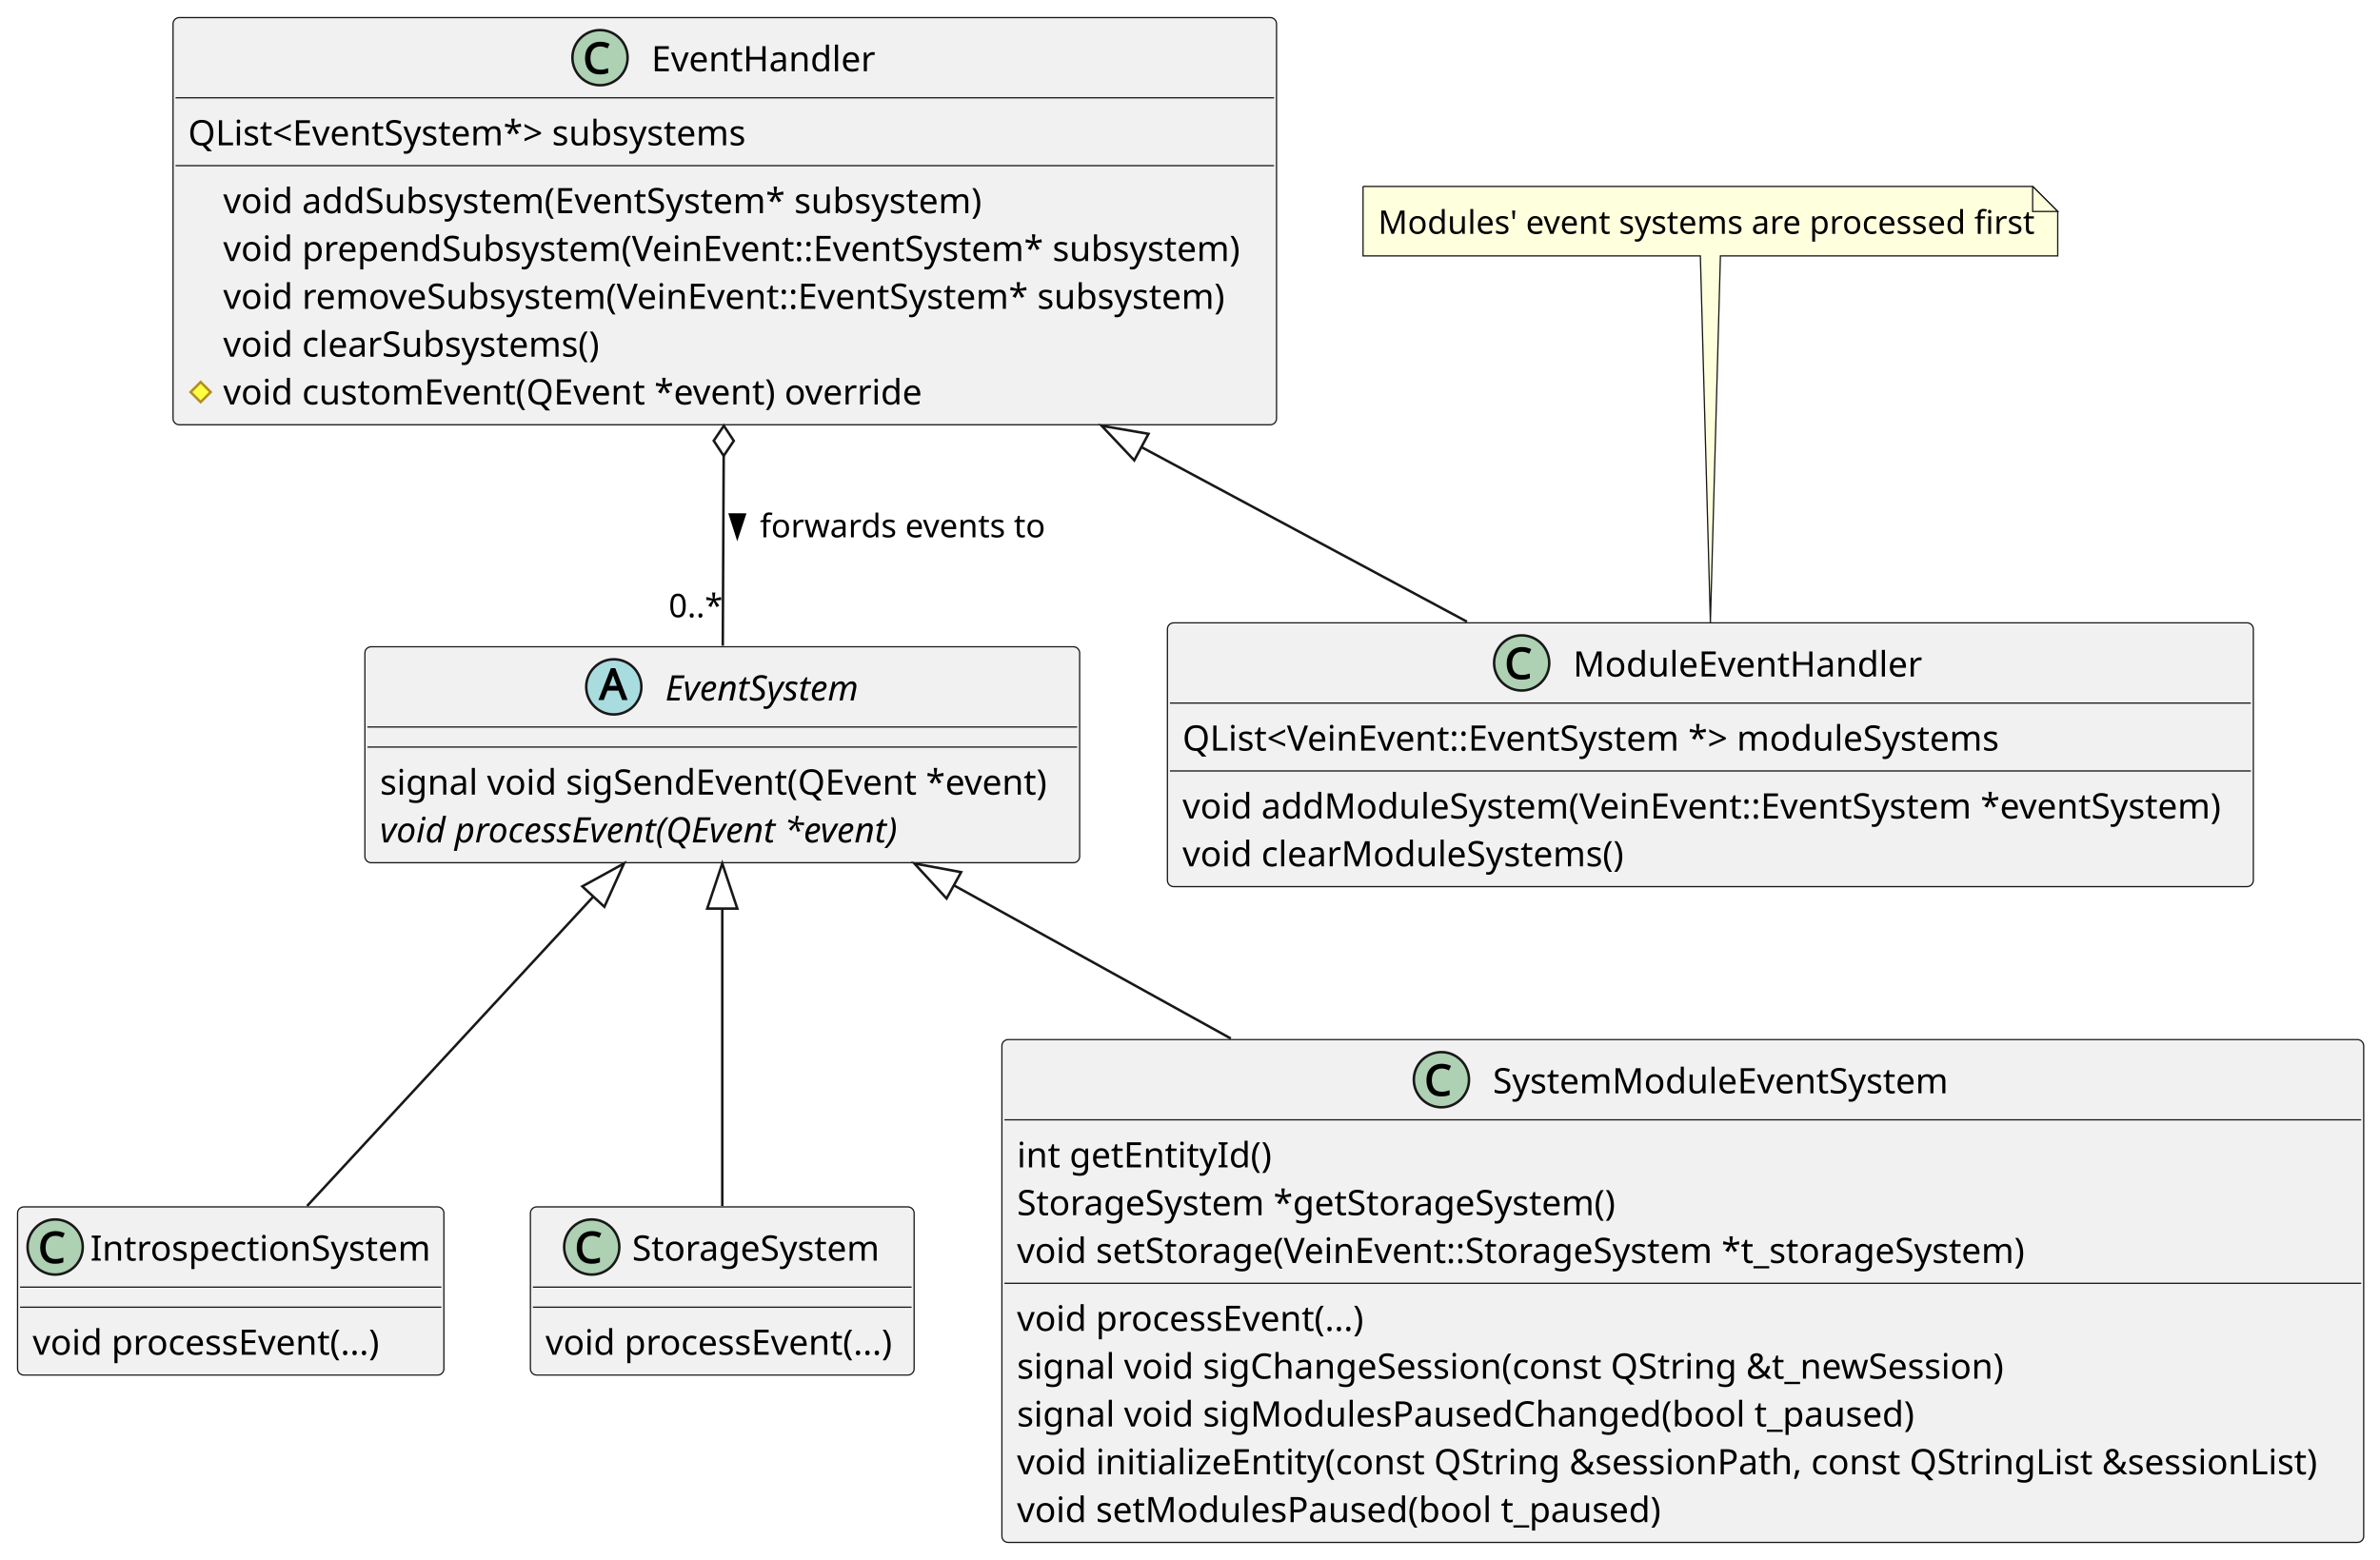
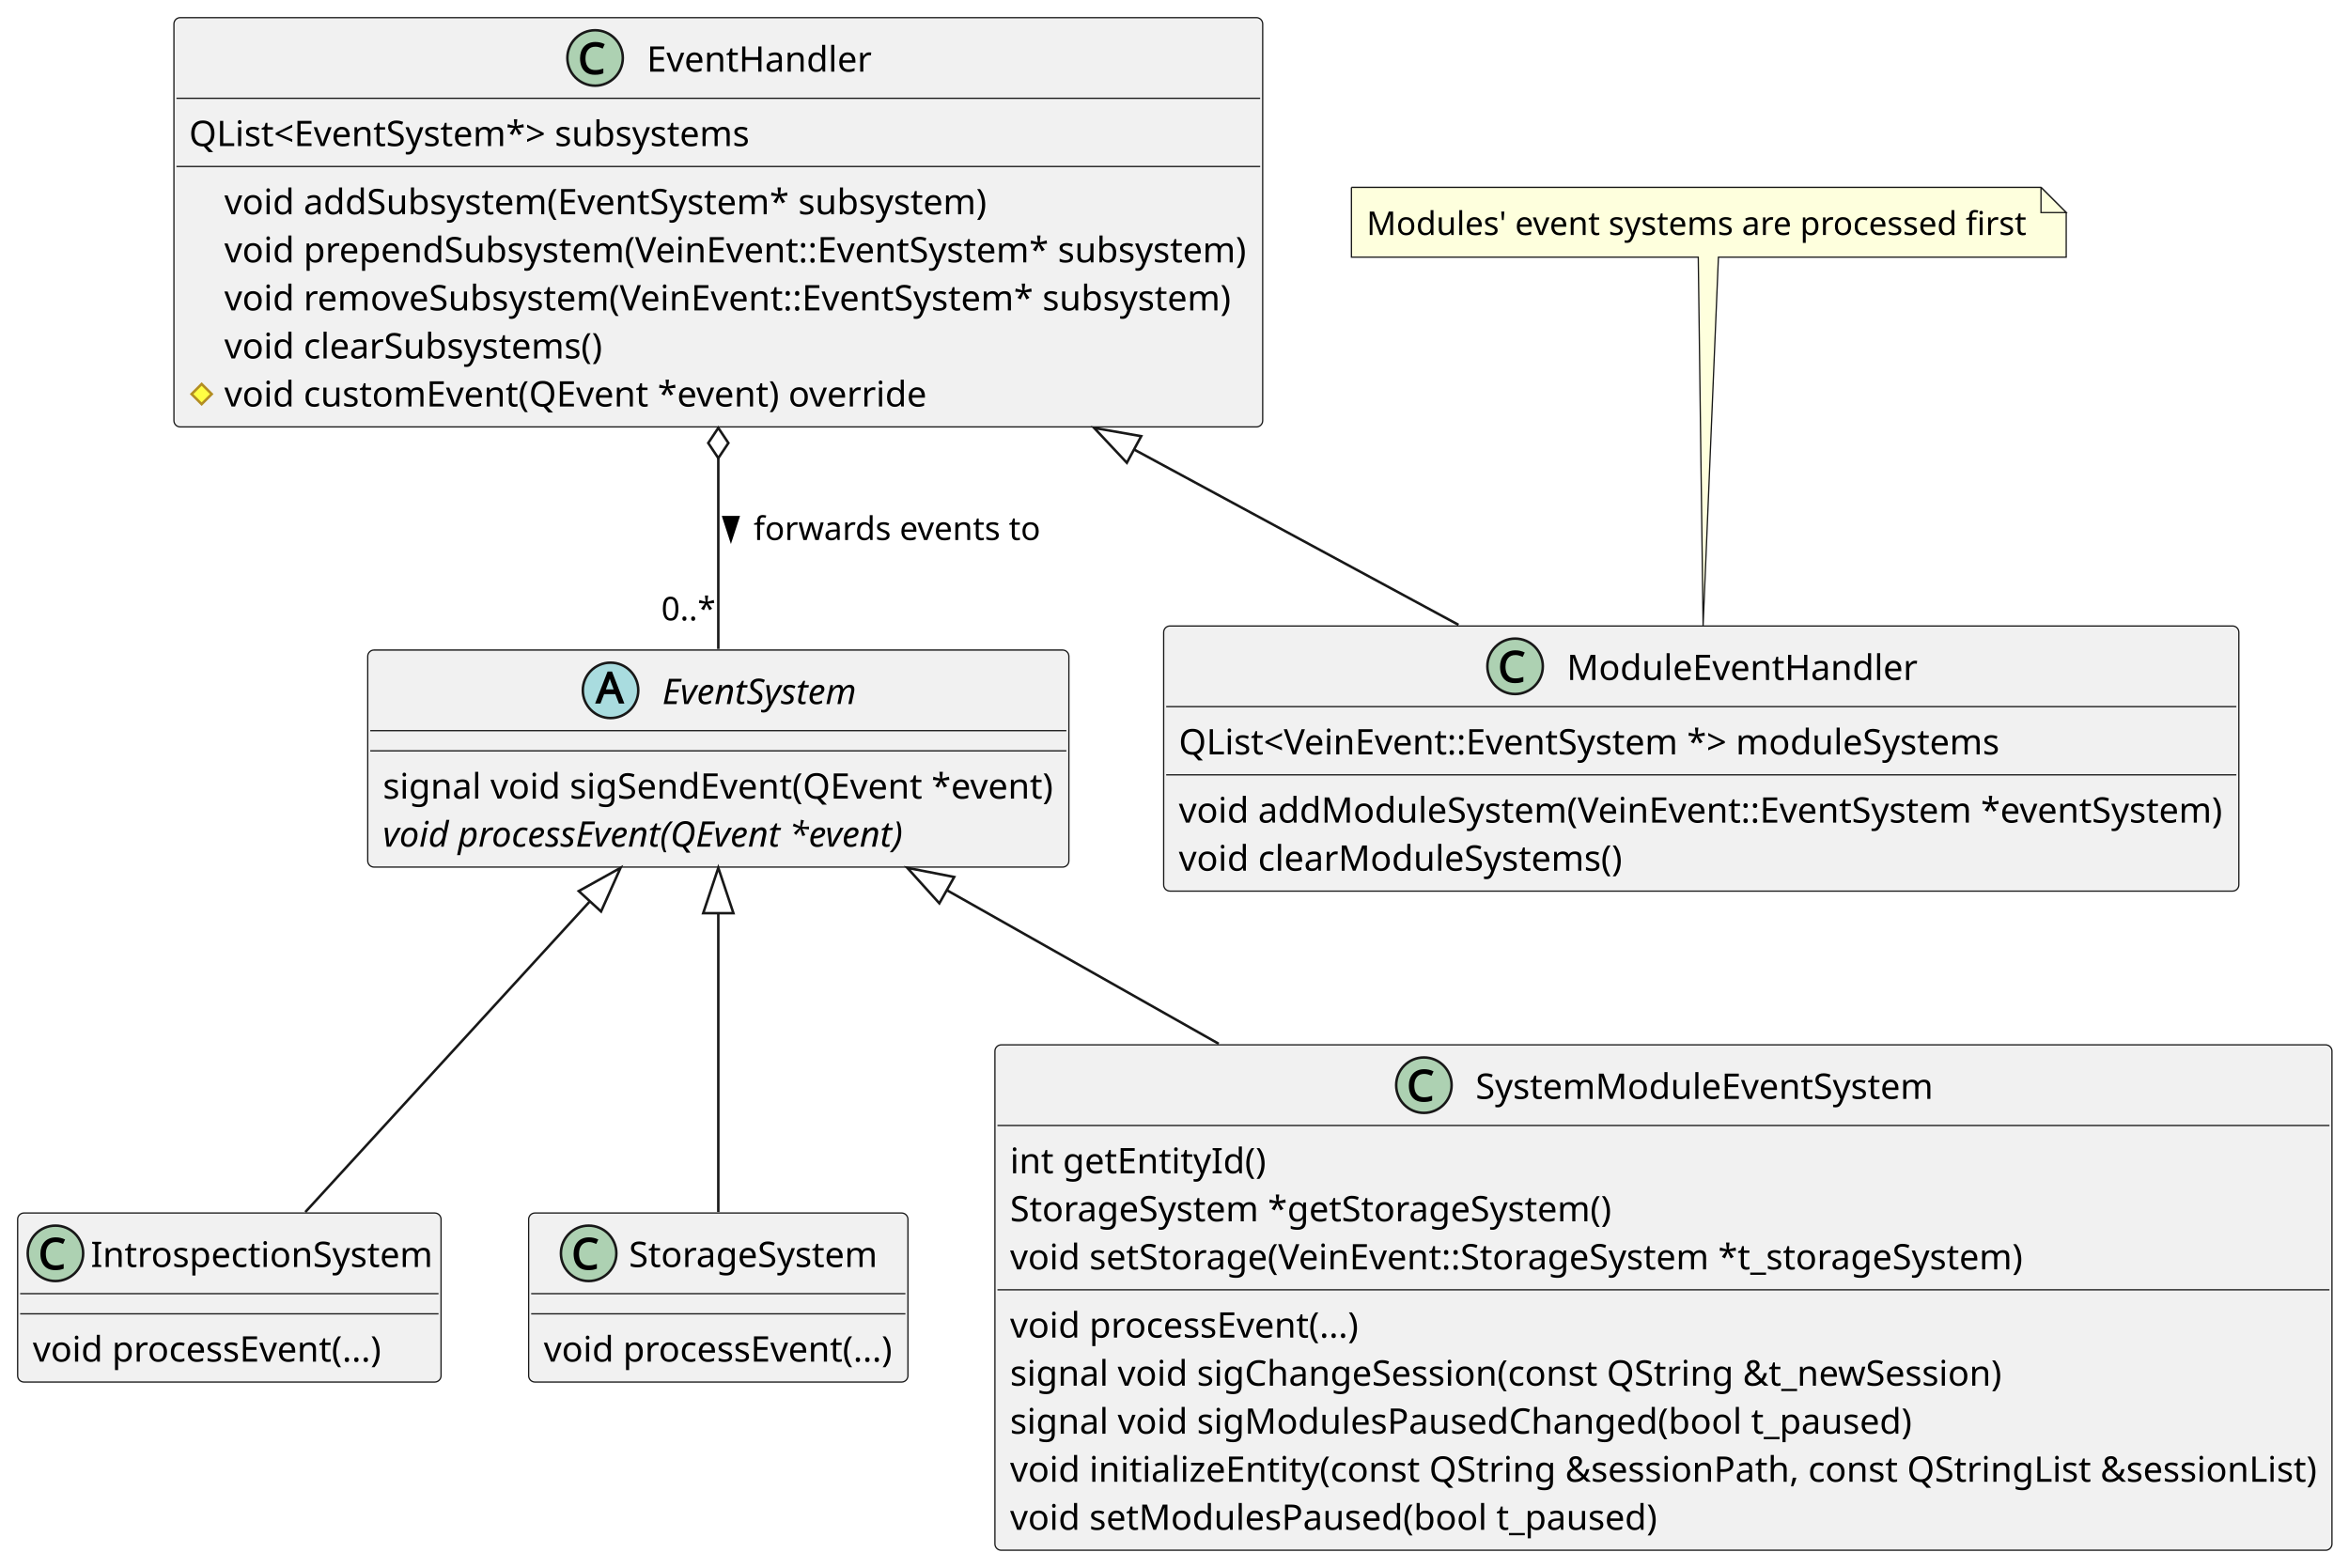
- <svg xmlns="http://www.w3.org/2000/svg" contentStyleType="text/css" height="622px" preserveAspectRatio="none" style="width:949px;height:622px;background:#FFFFFF;" version="1.1" viewBox="0 0 949 622" width="949px" zoomAndPan="magnify">
+ <svg xmlns="http://www.w3.org/2000/svg" contentStyleType="text/css" height="622px" preserveAspectRatio="none" style="width:932px;height:622px;background:#FFFFFF;" version="1.1" viewBox="0 0 932 622" width="932px" zoomAndPan="magnify">
  <defs />
  <g>
    <g id="elem_EventHandler">
-       <rect codeLine="2" fill="#F1F1F1" height="162.407" id="EventHandler" rx="2.5" ry="2.5" style="stroke:#181818;stroke-width:0.5;" width="440" x="69" y="7" />
-       <ellipse cx="239.25" cy="23" fill="#ADD1B2" rx="11" ry="11" style="stroke:#181818;stroke-width:1.0;" />
-       <path d="M239.359,18.531 Q238.438,18.531 237.703,18.844 Q236.984,19.156 236.484,19.75 Q235.984,20.328 235.703,21.203 Q235.438,22.078 235.438,23.172 Q235.438,24.609 235.875,25.656 Q236.328,26.703 237.172,27.25 Q238.031,27.797 239.344,27.797 Q240.125,27.797 240.812,27.672 Q241.516,27.531 242.516,27.219 L242.516,29.094 Q241.656,29.422 240.891,29.547 Q240.141,29.672 239.125,29.672 Q237.203,29.672 235.891,28.875 Q234.594,28.062 233.938,26.594 Q233.281,25.109 233.281,23.141 Q233.281,21.719 233.672,20.547 Q234.078,19.359 234.859,18.484 Q235.641,17.609 236.781,17.141 Q237.922,16.656 239.391,16.656 Q240.344,16.656 241.234,16.859 Q242.141,17.047 243.078,17.516 L242.25,19.297 Q241.469,18.922 240.812,18.734 Q240.156,18.531 239.359,18.531 Z " fill="#000000" />
-       <text fill="#000000" font-family="sans-serif" font-size="14" lengthAdjust="spacing" textLength="91" x="259.75" y="28.432">EventHandler</text>
-       <line style="stroke:#181818;stroke-width:0.5;" x1="70" x2="508" y1="39" y2="39" />
-       <text fill="#000000" font-family="sans-serif" font-size="14" lengthAdjust="spacing" textLength="226" x="75" y="57.966">QList&lt;EventSystem*&gt; subsystems</text>
-       <line style="stroke:#181818;stroke-width:0.5;" x1="70" x2="508" y1="66.068" y2="66.068" />
-       <text fill="#000000" font-family="sans-serif" font-size="14" lengthAdjust="spacing" textLength="308" x="89" y="85.034">void addSubsystem(EventSystem* subsystem)</text>
-       <text fill="#000000" font-family="sans-serif" font-size="14" lengthAdjust="spacing" textLength="414" x="89" y="104.102">void prependSubsystem(VeinEvent::EventSystem* subsystem)</text>
-       <text fill="#000000" font-family="sans-serif" font-size="14" lengthAdjust="spacing" textLength="406" x="89" y="123.17">void removeSubsystem(VeinEvent::EventSystem* subsystem)</text>
-       <text fill="#000000" font-family="sans-serif" font-size="14" lengthAdjust="spacing" textLength="153" x="89" y="142.238">void clearSubsystems()</text>
-       <polygon fill="#FFFF44" points="80,152.374,84,156.374,80,160.374,76,156.374" style="stroke:#B38D22;stroke-width:1.0;" />
-       <text fill="#000000" font-family="sans-serif" font-size="14" lengthAdjust="spacing" textLength="283" x="89" y="161.305">void customEvent(QEvent *event) override</text>
+       <rect codeLine="2" fill="#F1F1F1" height="162.407" id="EventHandler" rx="2.5" ry="2.5" style="stroke:#181818;stroke-width:0.5;" width="431.985" x="69.01" y="7" />
+       <ellipse cx="236.113" cy="23" fill="#ADD1B2" rx="11" ry="11" style="stroke:#181818;stroke-width:1.0;" />
+       <path d="M236.223,18.531 Q235.301,18.531 234.567,18.844 Q233.848,19.156 233.348,19.75 Q232.848,20.328 232.567,21.203 Q232.301,22.078 232.301,23.172 Q232.301,24.609 232.738,25.656 Q233.192,26.703 234.035,27.25 Q234.895,27.797 236.207,27.797 Q236.988,27.797 237.676,27.672 Q238.379,27.531 239.379,27.219 L239.379,29.094 Q238.52,29.422 237.754,29.547 Q237.004,29.672 235.988,29.672 Q234.067,29.672 232.754,28.875 Q231.457,28.062 230.801,26.594 Q230.145,25.109 230.145,23.141 Q230.145,21.719 230.535,20.547 Q230.942,19.359 231.723,18.484 Q232.504,17.609 233.645,17.141 Q234.785,16.656 236.254,16.656 Q237.207,16.656 238.098,16.859 Q239.004,17.047 239.942,17.516 L239.113,19.297 Q238.332,18.922 237.676,18.734 Q237.02,18.531 236.223,18.531 Z " fill="#000000" />
+       <text fill="#000000" font-family="sans-serif" font-size="14" lengthAdjust="spacing" textLength="89.278" x="256.613" y="28.432">EventHandler</text>
+       <line style="stroke:#181818;stroke-width:0.5;" x1="70.01" x2="499.995" y1="39" y2="39" />
+       <text fill="#000000" font-family="sans-serif" font-size="14" lengthAdjust="spacing" textLength="222.347" x="75.01" y="57.966">QList&lt;EventSystem*&gt; subsystems</text>
+       <line style="stroke:#181818;stroke-width:0.5;" x1="70.01" x2="499.995" y1="66.068" y2="66.068" />
+       <text fill="#000000" font-family="sans-serif" font-size="14" lengthAdjust="spacing" textLength="302.441" x="89.01" y="85.034">void addSubsystem(EventSystem* subsystem)</text>
+       <text fill="#000000" font-family="sans-serif" font-size="14" lengthAdjust="spacing" textLength="405.985" x="89.01" y="104.102">void prependSubsystem(VeinEvent::EventSystem* subsystem)</text>
+       <text fill="#000000" font-family="sans-serif" font-size="14" lengthAdjust="spacing" textLength="400.175" x="89.01" y="123.17">void removeSubsystem(VeinEvent::EventSystem* subsystem)</text>
+       <text fill="#000000" font-family="sans-serif" font-size="14" lengthAdjust="spacing" textLength="149.953" x="89.01" y="142.238">void clearSubsystems()</text>
+       <polygon fill="#FFFF44" points="80.01,152.374,84.01,156.374,80.01,160.374,76.01,156.374" style="stroke:#B38D22;stroke-width:1.0;" />
+       <text fill="#000000" font-family="sans-serif" font-size="14" lengthAdjust="spacing" textLength="279.229" x="89.01" y="161.305">void customEvent(QEvent *event) override</text>
    </g>
    <g id="elem_ModuleEventHandler">
-       <rect codeLine="11" fill="#F1F1F1" height="105.204" id="ModuleEventHandler" rx="2.5" ry="2.5" style="stroke:#181818;stroke-width:0.5;" width="433" x="465.5" y="248.4" />
-       <ellipse cx="606.75" cy="264.4" fill="#ADD1B2" rx="11" ry="11" style="stroke:#181818;stroke-width:1.0;" />
-       <path d="M606.859,259.931 Q605.938,259.931 605.203,260.244 Q604.484,260.556 603.984,261.15 Q603.484,261.728 603.203,262.603 Q602.938,263.478 602.938,264.572 Q602.938,266.009 603.375,267.056 Q603.828,268.103 604.672,268.65 Q605.531,269.197 606.844,269.197 Q607.625,269.197 608.312,269.072 Q609.016,268.931 610.016,268.619 L610.016,270.494 Q609.156,270.822 608.391,270.947 Q607.641,271.072 606.625,271.072 Q604.703,271.072 603.391,270.275 Q602.094,269.462 601.438,267.994 Q600.781,266.509 600.781,264.541 Q600.781,263.119 601.172,261.947 Q601.578,260.759 602.359,259.884 Q603.141,259.009 604.281,258.541 Q605.422,258.056 606.891,258.056 Q607.844,258.056 608.734,258.259 Q609.641,258.447 610.578,258.916 L609.75,260.697 Q608.969,260.322 608.312,260.134 Q607.656,259.931 606.859,259.931 Z " fill="#000000" />
-       <text fill="#000000" font-family="sans-serif" font-size="14" lengthAdjust="spacing" textLength="142" x="627.25" y="269.832">ModuleEventHandler</text>
-       <line style="stroke:#181818;stroke-width:0.5;" x1="466.5" x2="897.5" y1="280.4" y2="280.4" />
-       <text fill="#000000" font-family="sans-serif" font-size="14" lengthAdjust="spacing" textLength="331" x="471.5" y="299.366">QList&lt;VeinEvent::EventSystem *&gt; moduleSystems</text>
-       <line style="stroke:#181818;stroke-width:0.5;" x1="466.5" x2="897.5" y1="307.468" y2="307.468" />
-       <text fill="#000000" font-family="sans-serif" font-size="14" lengthAdjust="spacing" textLength="421" x="471.5" y="326.434">void addModuleSystem(VeinEvent::EventSystem *eventSystem)</text>
-       <text fill="#000000" font-family="sans-serif" font-size="14" lengthAdjust="spacing" textLength="179" x="471.5" y="345.502">void clearModuleSystems()</text>
+       <rect codeLine="11" fill="#F1F1F1" height="105.204" id="ModuleEventHandler" rx="2.5" ry="2.5" style="stroke:#181818;stroke-width:0.5;" width="426.594" x="461.7" y="248.4" />
+       <ellipse cx="601.139" cy="264.4" fill="#ADD1B2" rx="11" ry="11" style="stroke:#181818;stroke-width:1.0;" />
+       <path d="M601.249,259.931 Q600.327,259.931 599.593,260.244 Q598.874,260.556 598.374,261.15 Q597.874,261.728 597.593,262.603 Q597.327,263.478 597.327,264.572 Q597.327,266.009 597.764,267.056 Q598.218,268.103 599.061,268.65 Q599.921,269.197 601.233,269.197 Q602.014,269.197 602.702,269.072 Q603.405,268.931 604.405,268.619 L604.405,270.494 Q603.546,270.822 602.78,270.947 Q602.03,271.072 601.014,271.072 Q599.093,271.072 597.78,270.275 Q596.483,269.462 595.827,267.994 Q595.171,266.509 595.171,264.541 Q595.171,263.119 595.561,261.947 Q595.968,260.759 596.749,259.884 Q597.53,259.009 598.671,258.541 Q599.811,258.056 601.28,258.056 Q602.233,258.056 603.124,258.259 Q604.03,258.447 604.968,258.916 L604.139,260.697 Q603.358,260.322 602.702,260.134 Q602.046,259.931 601.249,259.931 Z " fill="#000000" />
+       <text fill="#000000" font-family="sans-serif" font-size="14" lengthAdjust="spacing" textLength="139.215" x="621.639" y="269.832">ModuleEventHandler</text>
+       <line style="stroke:#181818;stroke-width:0.5;" x1="462.7" x2="887.294" y1="280.4" y2="280.4" />
+       <text fill="#000000" font-family="sans-serif" font-size="14" lengthAdjust="spacing" textLength="325.891" x="467.7" y="299.366">QList&lt;VeinEvent::EventSystem *&gt; moduleSystems</text>
+       <line style="stroke:#181818;stroke-width:0.5;" x1="462.7" x2="887.294" y1="307.468" y2="307.468" />
+       <text fill="#000000" font-family="sans-serif" font-size="14" lengthAdjust="spacing" textLength="414.594" x="467.7" y="326.434">void addModuleSystem(VeinEvent::EventSystem *eventSystem)</text>
+       <text fill="#000000" font-family="sans-serif" font-size="14" lengthAdjust="spacing" textLength="175.923" x="467.7" y="345.502">void clearModuleSystems()</text>
    </g>
    <g id="elem_GMN4">
-       <path d="M543.5,74.35 L543.5,102.056 A0,0 0 0 0 543.5,102.056 L678,102.056 L682,248.28 L686,102.056 L820.5,102.056 A0,0 0 0 0 820.5,102.056 L820.5,84.35 L810.5,74.35 L543.5,74.35 A0,0 0 0 0 543.5,74.35 " fill="#FEFFDD" style="stroke:#181818;stroke-width:0.5;" />
-       <path d="M810.5,74.35 L810.5,84.35 L820.5,84.35 L810.5,74.35 " fill="#FEFFDD" style="stroke:#181818;stroke-width:0.5;" />
-       <text fill="#000000" font-family="sans-serif" font-size="13" lengthAdjust="spacing" textLength="256" x="549.5" y="93.247">Modules' event systems are processed first</text>
+       <path d="M536.2,74.35 L536.2,102.056 A0,0 0 0 0 536.2,102.056 L673.81,102.056 L675.73,248.28 L681.81,102.056 L819.8,102.056 A0,0 0 0 0 819.8,102.056 L819.8,84.35 L809.8,74.35 L536.2,74.35 A0,0 0 0 0 536.2,74.35 " fill="#FEFFDD" style="stroke:#181818;stroke-width:0.5;" />
+       <path d="M809.8,74.35 L809.8,84.35 L819.8,84.35 L809.8,74.35 " fill="#FEFFDD" style="stroke:#181818;stroke-width:0.5;" />
+       <text fill="#000000" font-family="sans-serif" font-size="13" lengthAdjust="spacing" textLength="262.6" x="542.2" y="93.247">Modules' event systems are processed first</text>
    </g>
    <g id="elem_EventSystem">
-       <rect codeLine="20" fill="#F1F1F1" height="86.136" id="EventSystem" rx="2.5" ry="2.5" style="stroke:#181818;stroke-width:0.5;" width="285" x="145.5" y="257.94" />
-       <ellipse cx="244.75" cy="273.94" fill="#A9DCDF" rx="11" ry="11" style="stroke:#181818;stroke-width:1.0;" />
-       <path d="M248.094,279.19 L246.625,275.44 L242.188,275.44 L240.75,279.19 L238.625,279.19 L243.578,266.471 L245.328,266.471 L250.25,279.19 L248.094,279.19 Z M244.75,270.237 Q244.703,270.081 244.578,269.721 Q244.453,269.362 244.344,268.987 Q244.234,268.596 244.438,268.534 Q244.594,268.721 244.5,269.081 Q244.406,269.424 244.312,269.721 Q244.219,270.002 244.141,270.237 L242.906,273.549 L245.984,273.549 L244.75,270.237 Z " fill="#000000" />
-       <text fill="#000000" font-family="sans-serif" font-size="14" font-style="italic" lengthAdjust="spacing" textLength="78" x="265.25" y="279.372">EventSystem</text>
-       <line style="stroke:#181818;stroke-width:0.5;" x1="146.5" x2="429.5" y1="289.94" y2="289.94" />
-       <line style="stroke:#181818;stroke-width:0.5;" x1="146.5" x2="429.5" y1="297.94" y2="297.94" />
-       <text fill="#000000" font-family="sans-serif" font-size="14" lengthAdjust="spacing" textLength="273" x="151.5" y="316.906">signal void sigSendEvent(QEvent *event)</text>
-       <text fill="#000000" font-family="sans-serif" font-size="14" font-style="italic" lengthAdjust="spacing" textLength="210" x="151.5" y="335.974">void processEvent(QEvent *event)</text>
+       <rect codeLine="20" fill="#F1F1F1" height="86.136" id="EventSystem" rx="2.5" ry="2.5" style="stroke:#181818;stroke-width:0.5;" width="278.195" x="145.9" y="257.94" />
+       <ellipse cx="242.241" cy="273.94" fill="#A9DCDF" rx="11" ry="11" style="stroke:#181818;stroke-width:1.0;" />
+       <path d="M245.584,279.19 L244.116,275.44 L239.678,275.44 L238.241,279.19 L236.116,279.19 L241.069,266.471 L242.819,266.471 L247.741,279.19 L245.584,279.19 Z M242.241,270.237 Q242.194,270.081 242.069,269.721 Q241.944,269.362 241.834,268.987 Q241.725,268.596 241.928,268.534 Q242.084,268.721 241.991,269.081 Q241.897,269.424 241.803,269.721 Q241.709,270.002 241.631,270.237 L240.397,273.549 L243.475,273.549 L242.241,270.237 Z " fill="#000000" />
+       <text fill="#000000" font-family="sans-serif" font-size="14" font-style="italic" lengthAdjust="spacing" textLength="77.014" x="262.741" y="279.372">EventSystem</text>
+       <line style="stroke:#181818;stroke-width:0.5;" x1="146.9" x2="423.095" y1="289.94" y2="289.94" />
+       <line style="stroke:#181818;stroke-width:0.5;" x1="146.9" x2="423.095" y1="297.94" y2="297.94" />
+       <text fill="#000000" font-family="sans-serif" font-size="14" lengthAdjust="spacing" textLength="266.195" x="151.9" y="316.906">signal void sigSendEvent(QEvent *event)</text>
+       <text fill="#000000" font-family="sans-serif" font-size="14" font-style="italic" lengthAdjust="spacing" textLength="206.541" x="151.9" y="335.974">void processEvent(QEvent *event)</text>
    </g>
    <g id="elem_IntrospectionSystem">
-       <rect codeLine="25" fill="#F1F1F1" height="67.068" id="IntrospectionSystem" rx="2.5" ry="2.5" style="stroke:#181818;stroke-width:0.5;" width="170" x="7" y="481.34" />
+       <rect codeLine="25" fill="#F1F1F1" height="67.068" id="IntrospectionSystem" rx="2.5" ry="2.5" style="stroke:#181818;stroke-width:0.5;" width="167.995" x="7" y="481.34" />
      <ellipse cx="22" cy="497.34" fill="#ADD1B2" rx="11" ry="11" style="stroke:#181818;stroke-width:1.0;" />
      <path d="M22.109,492.871 Q21.188,492.871 20.453,493.184 Q19.734,493.496 19.234,494.09 Q18.734,494.668 18.453,495.543 Q18.188,496.418 18.188,497.512 Q18.188,498.949 18.625,499.996 Q19.078,501.043 19.922,501.59 Q20.781,502.137 22.094,502.137 Q22.875,502.137 23.562,502.012 Q24.266,501.871 25.266,501.559 L25.266,503.434 Q24.406,503.762 23.641,503.887 Q22.891,504.012 21.875,504.012 Q19.953,504.012 18.641,503.215 Q17.344,502.402 16.688,500.934 Q16.031,499.449 16.031,497.481 Q16.031,496.059 16.422,494.887 Q16.828,493.699 17.609,492.824 Q18.391,491.949 19.531,491.481 Q20.672,490.996 22.141,490.996 Q23.094,490.996 23.984,491.199 Q24.891,491.387 25.828,491.856 L25,493.637 Q24.219,493.262 23.562,493.074 Q22.906,492.871 22.109,492.871 Z " fill="#000000" />
-       <text fill="#000000" font-family="sans-serif" font-size="14" lengthAdjust="spacing" textLength="138" x="36" y="502.772">IntrospectionSystem</text>
-       <line style="stroke:#181818;stroke-width:0.5;" x1="8" x2="176" y1="513.34" y2="513.34" />
-       <line style="stroke:#181818;stroke-width:0.5;" x1="8" x2="176" y1="521.34" y2="521.34" />
-       <text fill="#000000" font-family="sans-serif" font-size="14" lengthAdjust="spacing" textLength="141" x="13" y="540.306">void processEvent(...)</text>
+       <text fill="#000000" font-family="sans-serif" font-size="14" lengthAdjust="spacing" textLength="135.995" x="36" y="502.772">IntrospectionSystem</text>
+       <line style="stroke:#181818;stroke-width:0.5;" x1="8" x2="173.995" y1="513.34" y2="513.34" />
+       <line style="stroke:#181818;stroke-width:0.5;" x1="8" x2="173.995" y1="521.34" y2="521.34" />
+       <text fill="#000000" font-family="sans-serif" font-size="14" lengthAdjust="spacing" textLength="138.488" x="13" y="540.306">void processEvent(...)</text>
    </g>
    <g id="elem_StorageSystem">
-       <rect codeLine="29" fill="#F1F1F1" height="67.068" id="StorageSystem" rx="2.5" ry="2.5" style="stroke:#181818;stroke-width:0.5;" width="153" x="211.5" y="481.34" />
-       <ellipse cx="235.95" cy="497.34" fill="#ADD1B2" rx="11" ry="11" style="stroke:#181818;stroke-width:1.0;" />
-       <path d="M236.059,492.871 Q235.137,492.871 234.403,493.184 Q233.684,493.496 233.184,494.09 Q232.684,494.668 232.403,495.543 Q232.137,496.418 232.137,497.512 Q232.137,498.949 232.575,499.996 Q233.028,501.043 233.872,501.59 Q234.731,502.137 236.044,502.137 Q236.825,502.137 237.512,502.012 Q238.216,501.871 239.216,501.559 L239.216,503.434 Q238.356,503.762 237.591,503.887 Q236.841,504.012 235.825,504.012 Q233.903,504.012 232.591,503.215 Q231.294,502.402 230.637,500.934 Q229.981,499.449 229.981,497.481 Q229.981,496.059 230.372,494.887 Q230.778,493.699 231.559,492.824 Q232.341,491.949 233.481,491.481 Q234.622,490.996 236.091,490.996 Q237.044,490.996 237.934,491.199 Q238.841,491.387 239.778,491.856 L238.95,493.637 Q238.169,493.262 237.512,493.074 Q236.856,492.871 236.059,492.871 Z " fill="#000000" />
-       <text fill="#000000" font-family="sans-serif" font-size="14" lengthAdjust="spacing" textLength="100" x="252.05" y="502.772">StorageSystem</text>
-       <line style="stroke:#181818;stroke-width:0.5;" x1="212.5" x2="363.5" y1="513.34" y2="513.34" />
-       <line style="stroke:#181818;stroke-width:0.5;" x1="212.5" x2="363.5" y1="521.34" y2="521.34" />
-       <text fill="#000000" font-family="sans-serif" font-size="14" lengthAdjust="spacing" textLength="141" x="217.5" y="540.306">void processEvent(...)</text>
+       <rect codeLine="29" fill="#F1F1F1" height="67.068" id="StorageSystem" rx="2.5" ry="2.5" style="stroke:#181818;stroke-width:0.5;" width="150.488" x="209.75" y="481.34" />
+       <ellipse cx="233.554" cy="497.34" fill="#ADD1B2" rx="11" ry="11" style="stroke:#181818;stroke-width:1.0;" />
+       <path d="M233.663,492.871 Q232.741,492.871 232.007,493.184 Q231.288,493.496 230.788,494.09 Q230.288,494.668 230.007,495.543 Q229.741,496.418 229.741,497.512 Q229.741,498.949 230.179,499.996 Q230.632,501.043 231.476,501.59 Q232.335,502.137 233.648,502.137 Q234.429,502.137 235.116,502.012 Q235.819,501.871 236.819,501.559 L236.819,503.434 Q235.96,503.762 235.194,503.887 Q234.444,504.012 233.429,504.012 Q231.507,504.012 230.194,503.215 Q228.898,502.402 228.241,500.934 Q227.585,499.449 227.585,497.481 Q227.585,496.059 227.976,494.887 Q228.382,493.699 229.163,492.824 Q229.944,491.949 231.085,491.481 Q232.226,490.996 233.694,490.996 Q234.648,490.996 235.538,491.199 Q236.444,491.387 237.382,491.856 L236.554,493.637 Q235.773,493.262 235.116,493.074 Q234.46,492.871 233.663,492.871 Z " fill="#000000" />
+       <text fill="#000000" font-family="sans-serif" font-size="14" lengthAdjust="spacing" textLength="98.924" x="249.51" y="502.772">StorageSystem</text>
+       <line style="stroke:#181818;stroke-width:0.5;" x1="210.75" x2="359.238" y1="513.34" y2="513.34" />
+       <line style="stroke:#181818;stroke-width:0.5;" x1="210.75" x2="359.238" y1="521.34" y2="521.34" />
+       <text fill="#000000" font-family="sans-serif" font-size="14" lengthAdjust="spacing" textLength="138.488" x="215.75" y="540.306">void processEvent(...)</text>
    </g>
    <g id="elem_SystemModuleEventSystem">
-       <rect codeLine="33" fill="#F1F1F1" height="200.543" id="SystemModuleEventSystem" rx="2.5" ry="2.5" style="stroke:#181818;stroke-width:0.5;" width="543" x="399.5" y="414.61" />
-       <ellipse cx="574.75" cy="430.61" fill="#ADD1B2" rx="11" ry="11" style="stroke:#181818;stroke-width:1.0;" />
-       <path d="M574.859,426.141 Q573.938,426.141 573.203,426.454 Q572.484,426.766 571.984,427.36 Q571.484,427.938 571.203,428.813 Q570.938,429.688 570.938,430.782 Q570.938,432.219 571.375,433.266 Q571.828,434.313 572.672,434.86 Q573.531,435.407 574.844,435.407 Q575.625,435.407 576.312,435.282 Q577.016,435.141 578.016,434.829 L578.016,436.704 Q577.156,437.032 576.391,437.157 Q575.641,437.282 574.625,437.282 Q572.703,437.282 571.391,436.485 Q570.094,435.673 569.438,434.204 Q568.781,432.719 568.781,430.751 Q568.781,429.329 569.172,428.157 Q569.578,426.969 570.359,426.094 Q571.141,425.219 572.281,424.751 Q573.422,424.266 574.891,424.266 Q575.844,424.266 576.734,424.469 Q577.641,424.657 578.578,425.126 L577.75,426.907 Q576.969,426.532 576.312,426.344 Q575.656,426.141 574.859,426.141 Z " fill="#000000" />
-       <text fill="#000000" font-family="sans-serif" font-size="14" lengthAdjust="spacing" textLength="184" x="595.25" y="436.042">SystemModuleEventSystem</text>
-       <line style="stroke:#181818;stroke-width:0.5;" x1="400.5" x2="941.5" y1="446.61" y2="446.61" />
-       <text fill="#000000" font-family="sans-serif" font-size="14" lengthAdjust="spacing" textLength="104" x="405.5" y="465.576">int getEntityId()</text>
-       <text fill="#000000" font-family="sans-serif" font-size="14" lengthAdjust="spacing" textLength="242" x="405.5" y="484.644">StorageSystem *getStorageSystem()</text>
-       <text fill="#000000" font-family="sans-serif" font-size="14" lengthAdjust="spacing" textLength="408" x="405.5" y="503.712">void setStorage(VeinEvent::StorageSystem *t_storageSystem)</text>
-       <line style="stroke:#181818;stroke-width:0.5;" x1="400.5" x2="941.5" y1="511.814" y2="511.814" />
-       <text fill="#000000" font-family="sans-serif" font-size="14" lengthAdjust="spacing" textLength="141" x="405.5" y="530.78">void processEvent(...)</text>
-       <text fill="#000000" font-family="sans-serif" font-size="14" lengthAdjust="spacing" textLength="404" x="405.5" y="549.848">signal void sigChangeSession(const QString &amp;t_newSession)</text>
-       <text fill="#000000" font-family="sans-serif" font-size="14" lengthAdjust="spacing" textLength="367" x="405.5" y="568.915">signal void sigModulesPausedChanged(bool t_paused)</text>
-       <text fill="#000000" font-family="sans-serif" font-size="14" lengthAdjust="spacing" textLength="531" x="405.5" y="587.983">void initializeEntity(const QString &amp;sessionPath, const QStringList &amp;sessionList)</text>
-       <text fill="#000000" font-family="sans-serif" font-size="14" lengthAdjust="spacing" textLength="261" x="405.5" y="607.051">void setModulesPaused(bool t_paused)</text>
+       <rect codeLine="33" fill="#F1F1F1" height="200.543" id="SystemModuleEventSystem" rx="2.5" ry="2.5" style="stroke:#181818;stroke-width:0.5;" width="530.488" x="394.75" y="414.61" />
+       <ellipse cx="564.954" cy="430.61" fill="#ADD1B2" rx="11" ry="11" style="stroke:#181818;stroke-width:1.0;" />
+       <path d="M565.064,426.141 Q564.142,426.141 563.408,426.454 Q562.689,426.766 562.189,427.36 Q561.689,427.938 561.408,428.813 Q561.142,429.688 561.142,430.782 Q561.142,432.219 561.579,433.266 Q562.033,434.313 562.876,434.86 Q563.736,435.407 565.048,435.407 Q565.829,435.407 566.517,435.282 Q567.22,435.141 568.22,434.829 L568.22,436.704 Q567.361,437.032 566.595,437.157 Q565.845,437.282 564.829,437.282 Q562.908,437.282 561.595,436.485 Q560.298,435.673 559.642,434.204 Q558.986,432.719 558.986,430.751 Q558.986,429.329 559.376,428.157 Q559.783,426.969 560.564,426.094 Q561.345,425.219 562.486,424.751 Q563.626,424.266 565.095,424.266 Q566.048,424.266 566.939,424.469 Q567.845,424.657 568.783,425.126 L567.954,426.907 Q567.173,426.532 566.517,426.344 Q565.861,426.141 565.064,426.141 Z " fill="#000000" />
+       <text fill="#000000" font-family="sans-serif" font-size="14" lengthAdjust="spacing" textLength="181.579" x="585.454" y="436.042">SystemModuleEventSystem</text>
+       <line style="stroke:#181818;stroke-width:0.5;" x1="395.75" x2="924.238" y1="446.61" y2="446.61" />
+       <text fill="#000000" font-family="sans-serif" font-size="14" lengthAdjust="spacing" textLength="101.57" x="400.75" y="465.576">int getEntityId()</text>
+       <text fill="#000000" font-family="sans-serif" font-size="14" lengthAdjust="spacing" textLength="239.161" x="400.75" y="484.644">StorageSystem *getStorageSystem()</text>
+       <text fill="#000000" font-family="sans-serif" font-size="14" lengthAdjust="spacing" textLength="402.905" x="400.75" y="503.712">void setStorage(VeinEvent::StorageSystem *t_storageSystem)</text>
+       <line style="stroke:#181818;stroke-width:0.5;" x1="395.75" x2="924.238" y1="511.814" y2="511.814" />
+       <text fill="#000000" font-family="sans-serif" font-size="14" lengthAdjust="spacing" textLength="138.488" x="400.75" y="530.78">void processEvent(...)</text>
+       <text fill="#000000" font-family="sans-serif" font-size="14" lengthAdjust="spacing" textLength="393.707" x="400.75" y="549.848">signal void sigChangeSession(const QString &amp;t_newSession)</text>
+       <text fill="#000000" font-family="sans-serif" font-size="14" lengthAdjust="spacing" textLength="357.811" x="400.75" y="568.915">signal void sigModulesPausedChanged(bool t_paused)</text>
+       <text fill="#000000" font-family="sans-serif" font-size="14" lengthAdjust="spacing" textLength="518.488" x="400.75" y="587.983">void initializeEntity(const QString &amp;sessionPath, const QStringList &amp;sessionList)</text>
+       <text fill="#000000" font-family="sans-serif" font-size="14" lengthAdjust="spacing" textLength="256.731" x="400.75" y="607.051">void setModulesPaused(bool t_paused)</text>
    </g>
    <g id="link_EventHandler_ModuleEventHandler">
-       <path codeLine="46" d="M455.122,178.309 C503.982,204.519 541.03,224.39 584.94,247.94 " fill="none" id="EventHandler-backto-ModuleEventHandler" style="stroke:#181818;stroke-width:1.0;" />
-       <polygon fill="none" points="439.26,169.8,452.286,183.596,457.958,173.022,439.26,169.8" style="stroke:#181818;stroke-width:1.0;" />
+       <path codeLine="46" d="M449.945,178.359 C498.435,204.569 535.1,224.39 578.68,247.94 " fill="none" id="EventHandler-backto-ModuleEventHandler" style="stroke:#181818;stroke-width:1.0;" />
+       <polygon fill="none" points="434.11,169.8,447.092,183.637,452.798,173.081,434.11,169.8" style="stroke:#181818;stroke-width:1.0;" />
    </g>
    <g id="link_EventHandler_EventSystem">
-       <path codeLine="47" d="M288.564,181.8 C288.424,211.67 288.32,232.36 288.2,257.51 " fill="none" id="EventHandler-backto-EventSystem" style="stroke:#181818;stroke-width:1.0;" />
-       <polygon fill="none" points="288.62,169.8,284.592,175.781,288.564,181.8,292.592,175.819,288.62,169.8" style="stroke:#181818;stroke-width:1.0;" />
-       <polygon fill="#000000" points="293.976,214.253,296.958,205.222,291.08,205.194,293.976,214.253" style="stroke:#000000;stroke-width:1.0;" />
-       <text fill="#000000" font-family="sans-serif" font-size="13" lengthAdjust="spacing" textLength="112" x="303" y="214.297">forwards events to</text>
-       <text fill="#000000" font-family="sans-serif" font-size="13" lengthAdjust="spacing" textLength="20" x="266.638" y="246.176">0..*</text>
+       <path codeLine="47" d="M285,181.8 C285,211.67 285,232.36 285,257.51 " fill="none" id="EventHandler-backto-EventSystem" style="stroke:#181818;stroke-width:1.0;" />
+       <polygon fill="none" points="285,169.8,281,175.8,285,181.8,289,175.8,285,169.8" style="stroke:#181818;stroke-width:1.0;" />
+       <polygon fill="#000000" points="290,214.253,292.939,205.208,287.061,205.208,290,214.253" style="stroke:#000000;stroke-width:1.0;" />
+       <text fill="#000000" font-family="sans-serif" font-size="13" lengthAdjust="spacing" textLength="114.348" x="299" y="214.297">forwards events to</text>
+       <text fill="#000000" font-family="sans-serif" font-size="13" lengthAdjust="spacing" textLength="21.567" x="262.372" y="246.176">0..*</text>
    </g>
    <g id="link_EventSystem_IntrospectionSystem">
-       <path codeLine="50" d="M236.588,357.584 C199.388,397.804 156.47,444.19 122.46,480.96 " fill="none" id="EventSystem-backto-IntrospectionSystem" style="stroke:#181818;stroke-width:1.0;" />
-       <polygon fill="none" points="248.81,344.37,232.183,353.51,240.993,361.658,248.81,344.37" style="stroke:#181818;stroke-width:1.0;" />
+       <path codeLine="50" d="M234.054,357.645 C197.224,397.865 154.81,444.19 121.14,480.96 " fill="none" id="EventSystem-backto-IntrospectionSystem" style="stroke:#181818;stroke-width:1.0;" />
+       <polygon fill="none" points="246.21,344.37,229.629,353.593,238.479,361.697,246.21,344.37" style="stroke:#181818;stroke-width:1.0;" />
    </g>
    <g id="link_EventSystem_StorageSystem">
-       <path codeLine="51" d="M288,362.37 C288,402.59 288,444.19 288,480.96 " fill="none" id="EventSystem-backto-StorageSystem" style="stroke:#181818;stroke-width:1.0;" />
-       <polygon fill="none" points="288,344.37,282,362.37,294,362.37,288,344.37" style="stroke:#181818;stroke-width:1.0;" />
+       <path codeLine="51" d="M285,362.37 C285,402.59 285,444.19 285,480.96 " fill="none" id="EventSystem-backto-StorageSystem" style="stroke:#181818;stroke-width:1.0;" />
+       <polygon fill="none" points="285,344.37,279,362.37,291,362.37,285,344.37" style="stroke:#181818;stroke-width:1.0;" />
    </g>
    <g id="link_EventSystem_SystemModuleEventSystem">
-       <path codeLine="52" d="M380.339,353.085 C416.789,373.255 446.31,389.58 490.77,414.18 " fill="none" id="EventSystem-backto-SystemModuleEventSystem" style="stroke:#181818;stroke-width:1.0;" />
-       <polygon fill="none" points="364.59,344.37,377.434,358.335,383.245,347.835,364.59,344.37" style="stroke:#181818;stroke-width:1.0;" />
+       <path codeLine="52" d="M375.652,353.224 C411.352,373.394 440.01,389.58 483.54,414.18 " fill="none" id="EventSystem-backto-SystemModuleEventSystem" style="stroke:#181818;stroke-width:1.0;" />
+       <polygon fill="none" points="359.98,344.37,372.7,358.448,378.603,348,359.98,344.37" style="stroke:#181818;stroke-width:1.0;" />
    </g>
  </g>
</svg>
